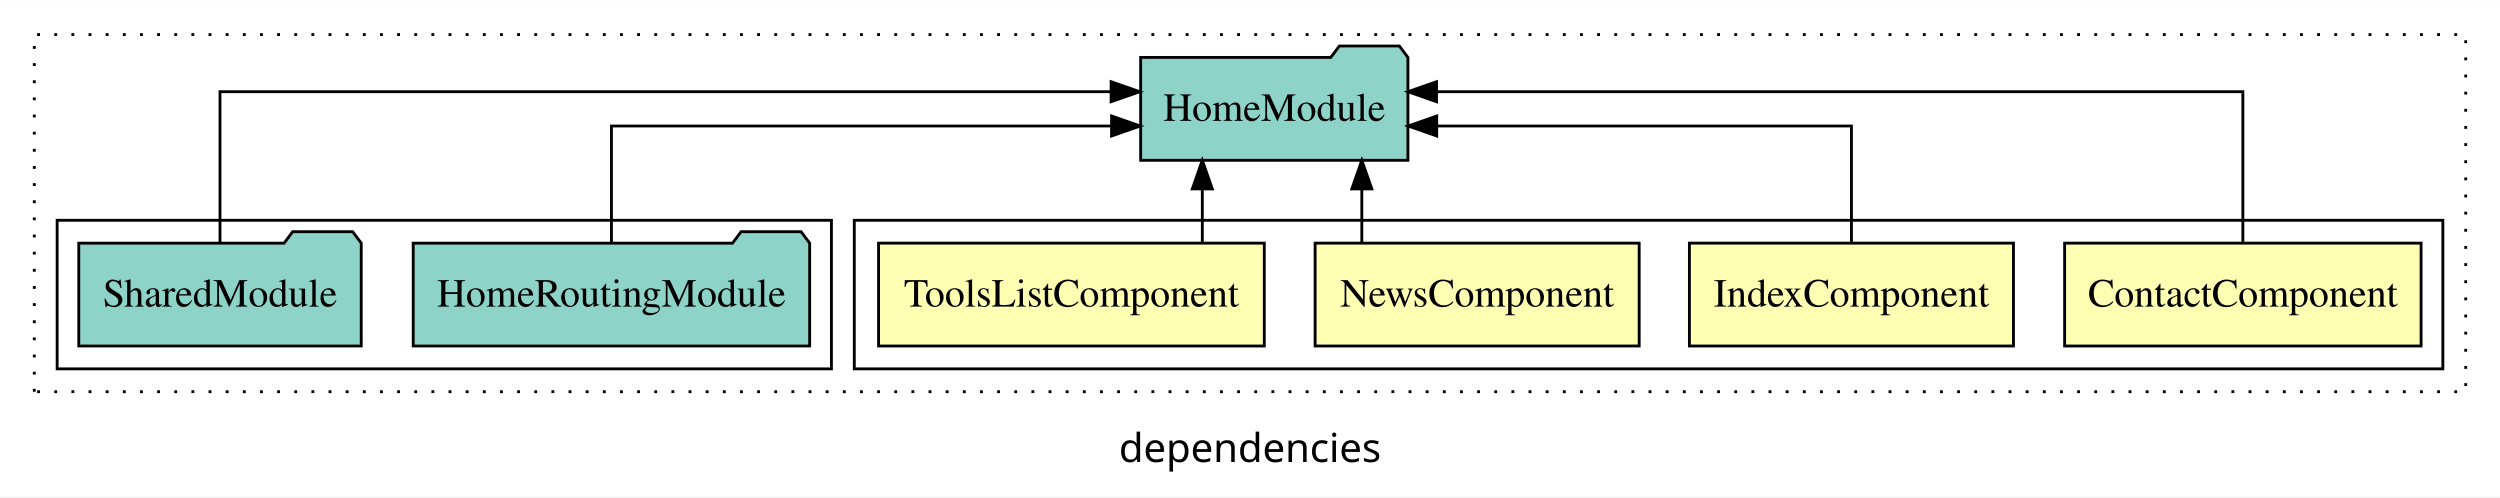
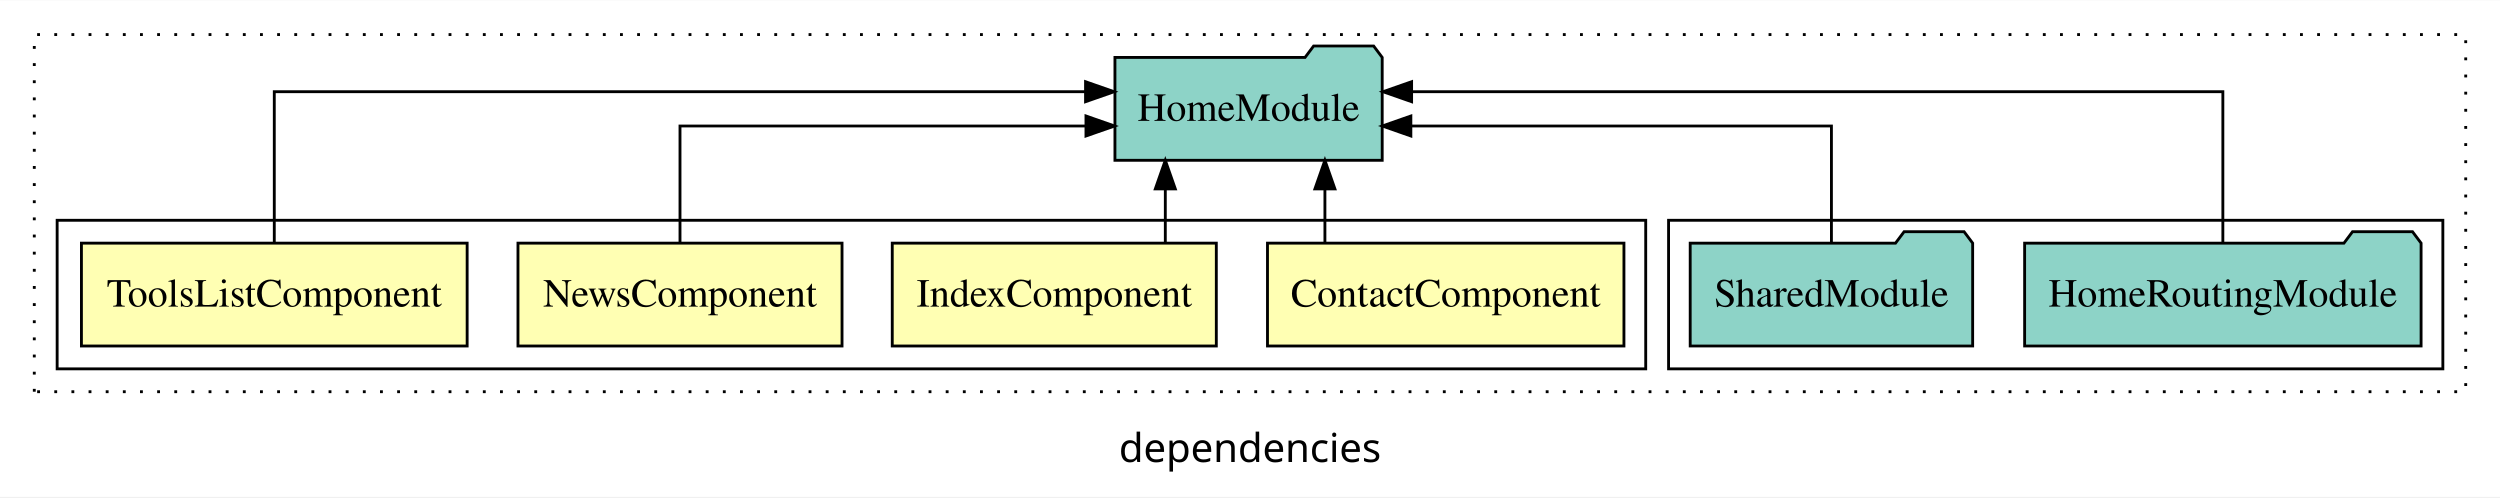
<svg xmlns="http://www.w3.org/2000/svg" width="875pt" height="174pt" viewBox="0.00 0.00 875.00 173.80">
  <g id="graph0" class="graph" transform="scale(1 1) rotate(0) translate(4 169.8)">
    <polygon fill="white" stroke="transparent" points="-4,4 -4,-169.8 871,-169.8 871,4 -4,4" />
    <text text-anchor="middle" x="433.5" y="-8.2" font-family="sans-serif" font-size="14.00">dependencies</text>
    <g id="clust1" class="cluster">
      <polygon fill="none" stroke="black" stroke-dasharray="1,5" points="8,-32.8 8,-157.8 859,-157.8 859,-32.8 8,-32.8" />
    </g>
+     <g id="clust7" class="cluster">
+       <polygon fill="none" stroke="black" points="580,-40.8 580,-92.8 851,-92.8 851,-40.8 580,-40.8" />
+     </g>
    <g id="clust2" class="cluster">
-       <polygon fill="none" stroke="black" points="295,-40.8 295,-92.8 851,-92.8 851,-40.8 295,-40.8" />
-     </g>
-     <g id="clust7" class="cluster">
-       <polygon fill="none" stroke="black" points="16,-40.8 16,-92.8 287,-92.8 287,-40.8 16,-40.8" />
+       <polygon fill="none" stroke="black" points="16,-40.8 16,-92.8 572,-92.8 572,-40.8 16,-40.8" />
    </g>
    <g id="node1" class="node">
-       <polygon fill="#ffffb3" stroke="black" points="843.38,-84.8 718.62,-84.8 718.62,-48.8 843.38,-48.8 843.38,-84.8" />
-       <text text-anchor="middle" x="781" y="-62.6" font-family="Times,serif" font-size="14.00">ContactComponent</text>
+       <polygon fill="#ffffb3" stroke="black" points="564.38,-84.8 439.62,-84.8 439.62,-48.8 564.38,-48.8 564.38,-84.8" />
+       <text text-anchor="middle" x="502" y="-62.6" font-family="Times,serif" font-size="14.00">ContactComponent</text>
    </g>
    <g id="node5" class="node">
-       <polygon fill="#8dd3c7" stroke="black" points="488.77,-149.8 485.77,-153.8 464.77,-153.8 461.77,-149.8 395.23,-149.8 395.23,-113.8 488.77,-113.8 488.77,-149.8" />
-       <text text-anchor="middle" x="442" y="-127.6" font-family="Times,serif" font-size="14.00">HomeModule</text>
+       <polygon fill="#8dd3c7" stroke="black" points="479.77,-149.8 476.77,-153.8 455.77,-153.8 452.77,-149.8 386.23,-149.8 386.23,-113.8 479.77,-113.8 479.77,-149.8" />
+       <text text-anchor="middle" x="433" y="-127.6" font-family="Times,serif" font-size="14.00">HomeModule</text>
    </g>
    <g id="edge1" class="edge">
-       <path fill="none" stroke="black" d="M781,-85.08C781,-106.12 781,-137.8 781,-137.8 781,-137.8 498.78,-137.8 498.78,-137.8" />
-       <polygon fill="black" stroke="black" points="498.78,-134.3 488.78,-137.8 498.78,-141.3 498.78,-134.3" />
+       <path fill="none" stroke="black" d="M459.72,-84.91C459.72,-84.91 459.72,-103.79 459.72,-103.79" />
+       <polygon fill="black" stroke="black" points="456.22,-103.79 459.72,-113.79 463.22,-103.79 456.22,-103.79" />
    </g>
    <g id="node2" class="node">
-       <polygon fill="#ffffb3" stroke="black" points="700.71,-84.8 587.29,-84.8 587.29,-48.8 700.71,-48.8 700.71,-84.8" />
-       <text text-anchor="middle" x="644" y="-62.6" font-family="Times,serif" font-size="14.00">IndexComponent</text>
+       <polygon fill="#ffffb3" stroke="black" points="421.71,-84.8 308.29,-84.8 308.29,-48.8 421.71,-48.8 421.71,-84.8" />
+       <text text-anchor="middle" x="365" y="-62.6" font-family="Times,serif" font-size="14.00">IndexComponent</text>
    </g>
    <g id="edge2" class="edge">
-       <path fill="none" stroke="black" d="M644,-84.82C644,-102.17 644,-125.8 644,-125.8 644,-125.8 498.85,-125.8 498.85,-125.8" />
-       <polygon fill="black" stroke="black" points="498.85,-122.3 488.85,-125.8 498.85,-129.3 498.85,-122.3" />
+       <path fill="none" stroke="black" d="M403.86,-84.91C403.86,-84.91 403.86,-103.79 403.86,-103.79" />
+       <polygon fill="black" stroke="black" points="400.36,-103.79 403.86,-113.79 407.36,-103.79 400.36,-103.79" />
    </g>
    <g id="node3" class="node">
-       <polygon fill="#ffffb3" stroke="black" points="569.71,-84.8 456.29,-84.8 456.29,-48.8 569.71,-48.8 569.71,-84.8" />
-       <text text-anchor="middle" x="513" y="-62.6" font-family="Times,serif" font-size="14.00">NewsComponent</text>
+       <polygon fill="#ffffb3" stroke="black" points="290.71,-84.8 177.29,-84.8 177.29,-48.8 290.71,-48.8 290.71,-84.8" />
+       <text text-anchor="middle" x="234" y="-62.6" font-family="Times,serif" font-size="14.00">NewsComponent</text>
    </g>
    <g id="edge3" class="edge">
-       <path fill="none" stroke="black" d="M472.64,-84.91C472.64,-84.91 472.64,-103.79 472.64,-103.79" />
-       <polygon fill="black" stroke="black" points="469.14,-103.79 472.64,-113.79 476.14,-103.79 469.14,-103.79" />
+       <path fill="none" stroke="black" d="M234,-84.82C234,-102.17 234,-125.8 234,-125.8 234,-125.8 376.09,-125.8 376.09,-125.8" />
+       <polygon fill="black" stroke="black" points="376.09,-129.3 386.09,-125.8 376.09,-122.3 376.09,-129.3" />
    </g>
    <g id="node4" class="node">
-       <polygon fill="#ffffb3" stroke="black" points="438.5,-84.8 303.5,-84.8 303.5,-48.8 438.5,-48.8 438.5,-84.8" />
-       <text text-anchor="middle" x="371" y="-62.6" font-family="Times,serif" font-size="14.00">ToolsListComponent</text>
+       <polygon fill="#ffffb3" stroke="black" points="159.5,-84.8 24.5,-84.8 24.5,-48.8 159.5,-48.8 159.5,-84.8" />
+       <text text-anchor="middle" x="92" y="-62.6" font-family="Times,serif" font-size="14.00">ToolsListComponent</text>
    </g>
    <g id="edge4" class="edge">
-       <path fill="none" stroke="black" d="M416.81,-84.91C416.81,-84.91 416.81,-103.79 416.81,-103.79" />
-       <polygon fill="black" stroke="black" points="413.31,-103.79 416.81,-113.79 420.31,-103.79 413.31,-103.79" />
+       <path fill="none" stroke="black" d="M92,-85.08C92,-106.12 92,-137.8 92,-137.8 92,-137.8 375.94,-137.8 375.94,-137.8" />
+       <polygon fill="black" stroke="black" points="375.94,-141.3 385.94,-137.8 375.94,-134.3 375.94,-141.3" />
    </g>
    <g id="node6" class="node">
-       <polygon fill="#8dd3c7" stroke="black" points="279.38,-84.8 276.38,-88.8 255.38,-88.8 252.38,-84.8 140.62,-84.8 140.62,-48.8 279.38,-48.8 279.38,-84.8" />
-       <text text-anchor="middle" x="210" y="-62.6" font-family="Times,serif" font-size="14.00">HomeRoutingModule</text>
+       <polygon fill="#8dd3c7" stroke="black" points="843.38,-84.8 840.38,-88.8 819.38,-88.8 816.38,-84.8 704.62,-84.8 704.62,-48.8 843.38,-48.8 843.38,-84.8" />
+       <text text-anchor="middle" x="774" y="-62.6" font-family="Times,serif" font-size="14.00">HomeRoutingModule</text>
    </g>
    <g id="edge5" class="edge">
-       <path fill="none" stroke="black" d="M210,-84.82C210,-102.17 210,-125.8 210,-125.8 210,-125.8 385.05,-125.8 385.05,-125.8" />
-       <polygon fill="black" stroke="black" points="385.05,-129.3 395.05,-125.8 385.05,-122.3 385.05,-129.3" />
+       <path fill="none" stroke="black" d="M774,-85.08C774,-106.12 774,-137.8 774,-137.8 774,-137.8 490.06,-137.8 490.06,-137.8" />
+       <polygon fill="black" stroke="black" points="490.06,-134.3 480.06,-137.8 490.06,-141.3 490.06,-134.3" />
    </g>
    <g id="node7" class="node">
-       <polygon fill="#8dd3c7" stroke="black" points="122.43,-84.8 119.43,-88.8 98.43,-88.8 95.43,-84.8 23.57,-84.8 23.57,-48.8 122.43,-48.8 122.43,-84.8" />
-       <text text-anchor="middle" x="73" y="-62.6" font-family="Times,serif" font-size="14.00">SharedModule</text>
+       <polygon fill="#8dd3c7" stroke="black" points="686.43,-84.8 683.43,-88.8 662.43,-88.8 659.43,-84.8 587.57,-84.8 587.57,-48.8 686.43,-48.8 686.43,-84.8" />
+       <text text-anchor="middle" x="637" y="-62.6" font-family="Times,serif" font-size="14.00">SharedModule</text>
    </g>
    <g id="edge6" class="edge">
-       <path fill="none" stroke="black" d="M73,-85.08C73,-106.12 73,-137.8 73,-137.8 73,-137.8 384.89,-137.8 384.89,-137.8" />
-       <polygon fill="black" stroke="black" points="384.89,-141.3 394.89,-137.8 384.89,-134.3 384.89,-141.3" />
+       <path fill="none" stroke="black" d="M637,-84.82C637,-102.17 637,-125.8 637,-125.8 637,-125.8 489.8,-125.8 489.8,-125.8" />
+       <polygon fill="black" stroke="black" points="489.8,-122.3 479.8,-125.8 489.8,-129.3 489.8,-122.3" />
    </g>
  </g>
</svg>
